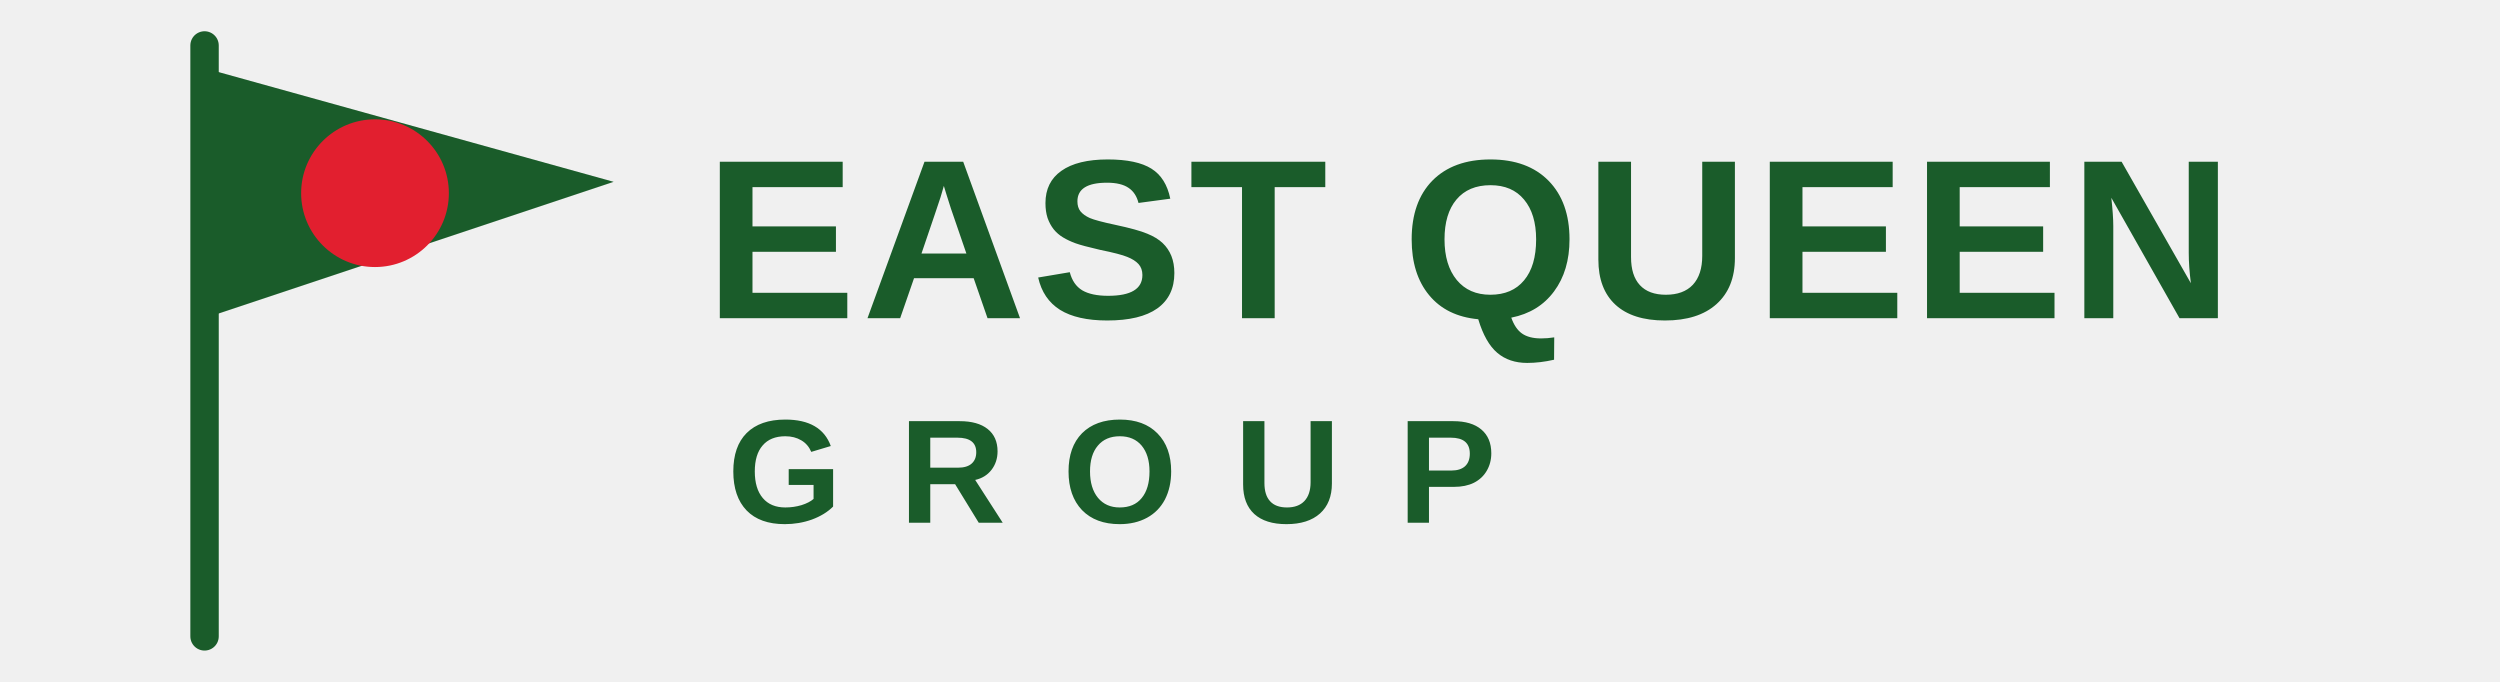
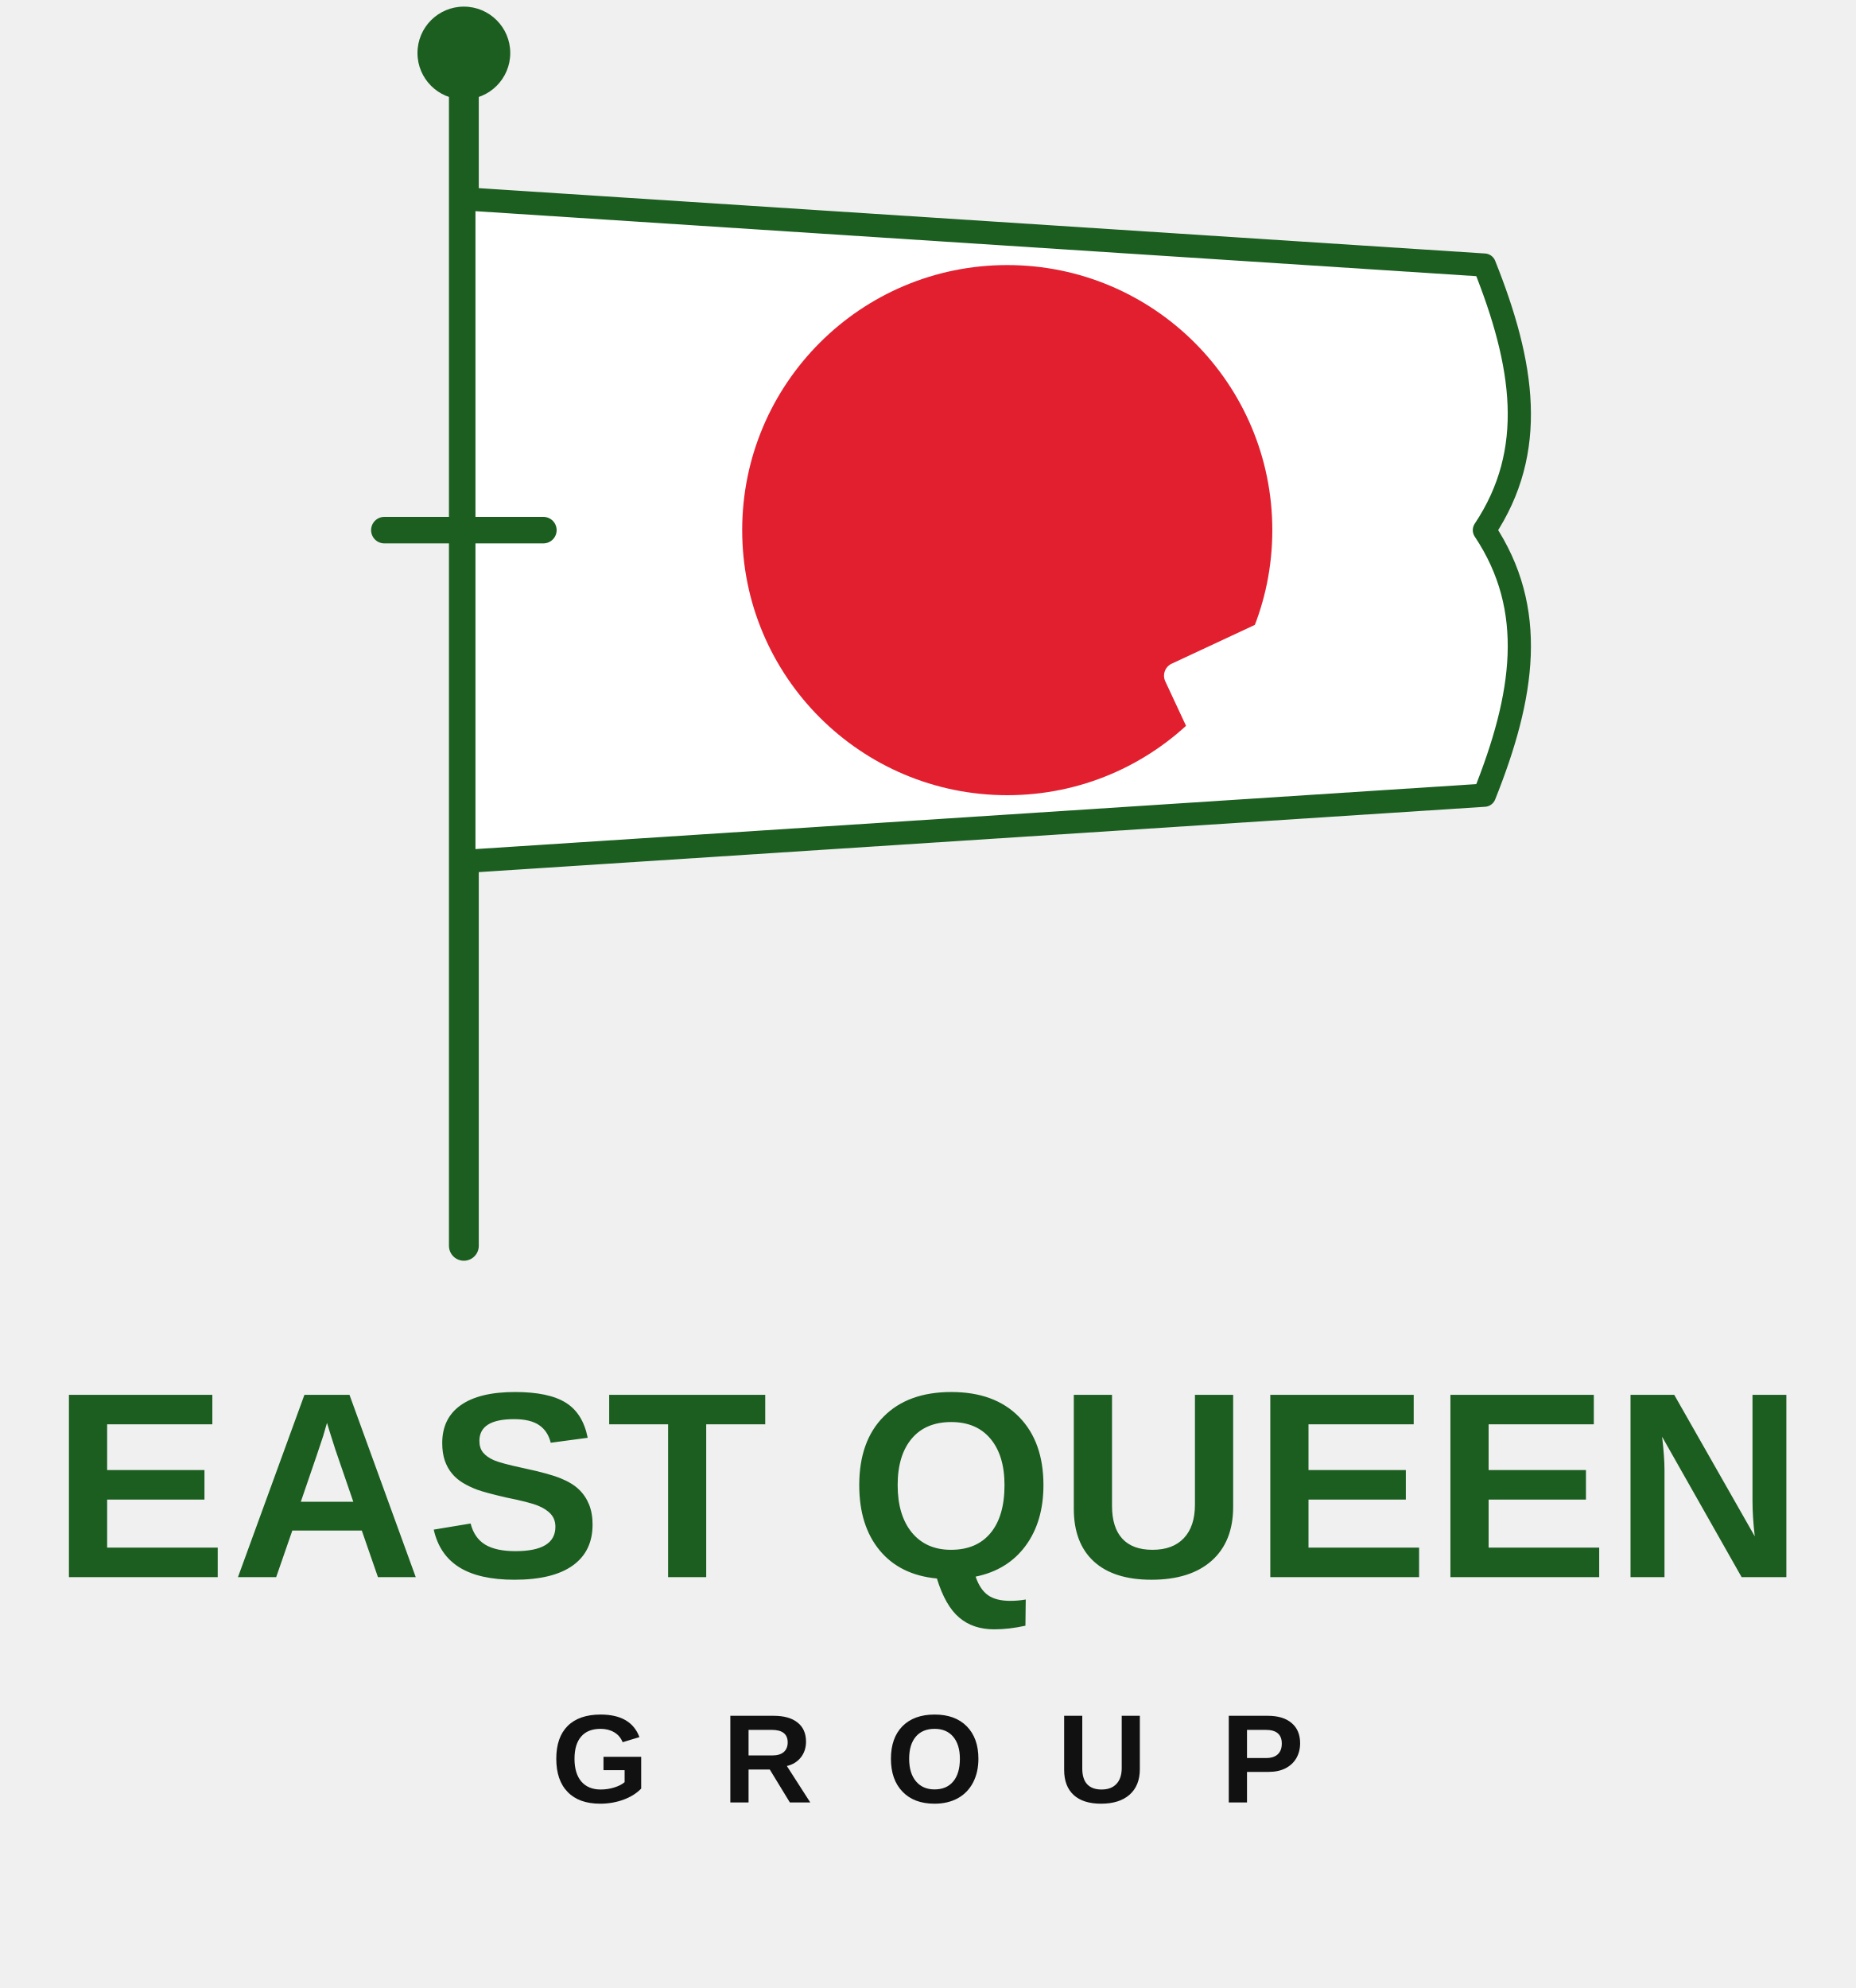
- <svg xmlns="http://www.w3.org/2000/svg" viewBox="0 0 220 60" fill="none">
-   <line x1="18" y1="4" x2="18" y2="56" stroke="#1a5c2a" stroke-width="2.5" stroke-linecap="round" />
-   <polygon points="18,6 54,16 18,28" fill="#1a5c2a" />
-   <circle cx="33" cy="17" r="6.5" fill="#E21F2F" />
-   <text x="62" y="28" font-family="'Arial Black', 'Arial', sans-serif" font-weight="900" font-size="20" fill="#1a5c2a" letter-spacing="0.5">EAST QUEEN</text>
-   <text x="64" y="46" font-family="'Arial', sans-serif" font-weight="700" font-size="13" fill="#1a5c2a" letter-spacing="5">GROUP</text>
+ <svg xmlns="http://www.w3.org/2000/svg" viewBox="0 0 280 300" fill="none">
+   <line x1="70" y1="8" x2="70" y2="188" stroke="#1B5E20" stroke-width="4.5" stroke-linecap="round" />
+   <circle cx="70" cy="8" r="7" fill="#1B5E20" />
+   <path d="M70,30 L224,40 C230,55 232,68 224,80 C232,92 230,105 224,120 L70,130 Z" fill="white" stroke="#1B5E20" stroke-width="3.5" stroke-linejoin="round" />
+   <line x1="58" y1="80" x2="82" y2="80" stroke="#1B5E20" stroke-width="4" stroke-linecap="round" />
+   <circle cx="152" cy="80" r="40" fill="#E21F2F" />
+   <rect x="175" y="101" width="24" height="13" rx="2" fill="white" transform="rotate(-25 175 101)" />
+   <text x="140" y="238" text-anchor="middle" font-family="'Arial Black','Arial',sans-serif" font-weight="900" font-size="40" fill="#1B5E20" letter-spacing="0.5">EAST QUEEN</text>
+   <text x="140" y="272" text-anchor="middle" font-family="'Arial','Helvetica',sans-serif" font-weight="700" font-size="19" fill="#111111" letter-spacing="11">GROUP</text>
</svg>
